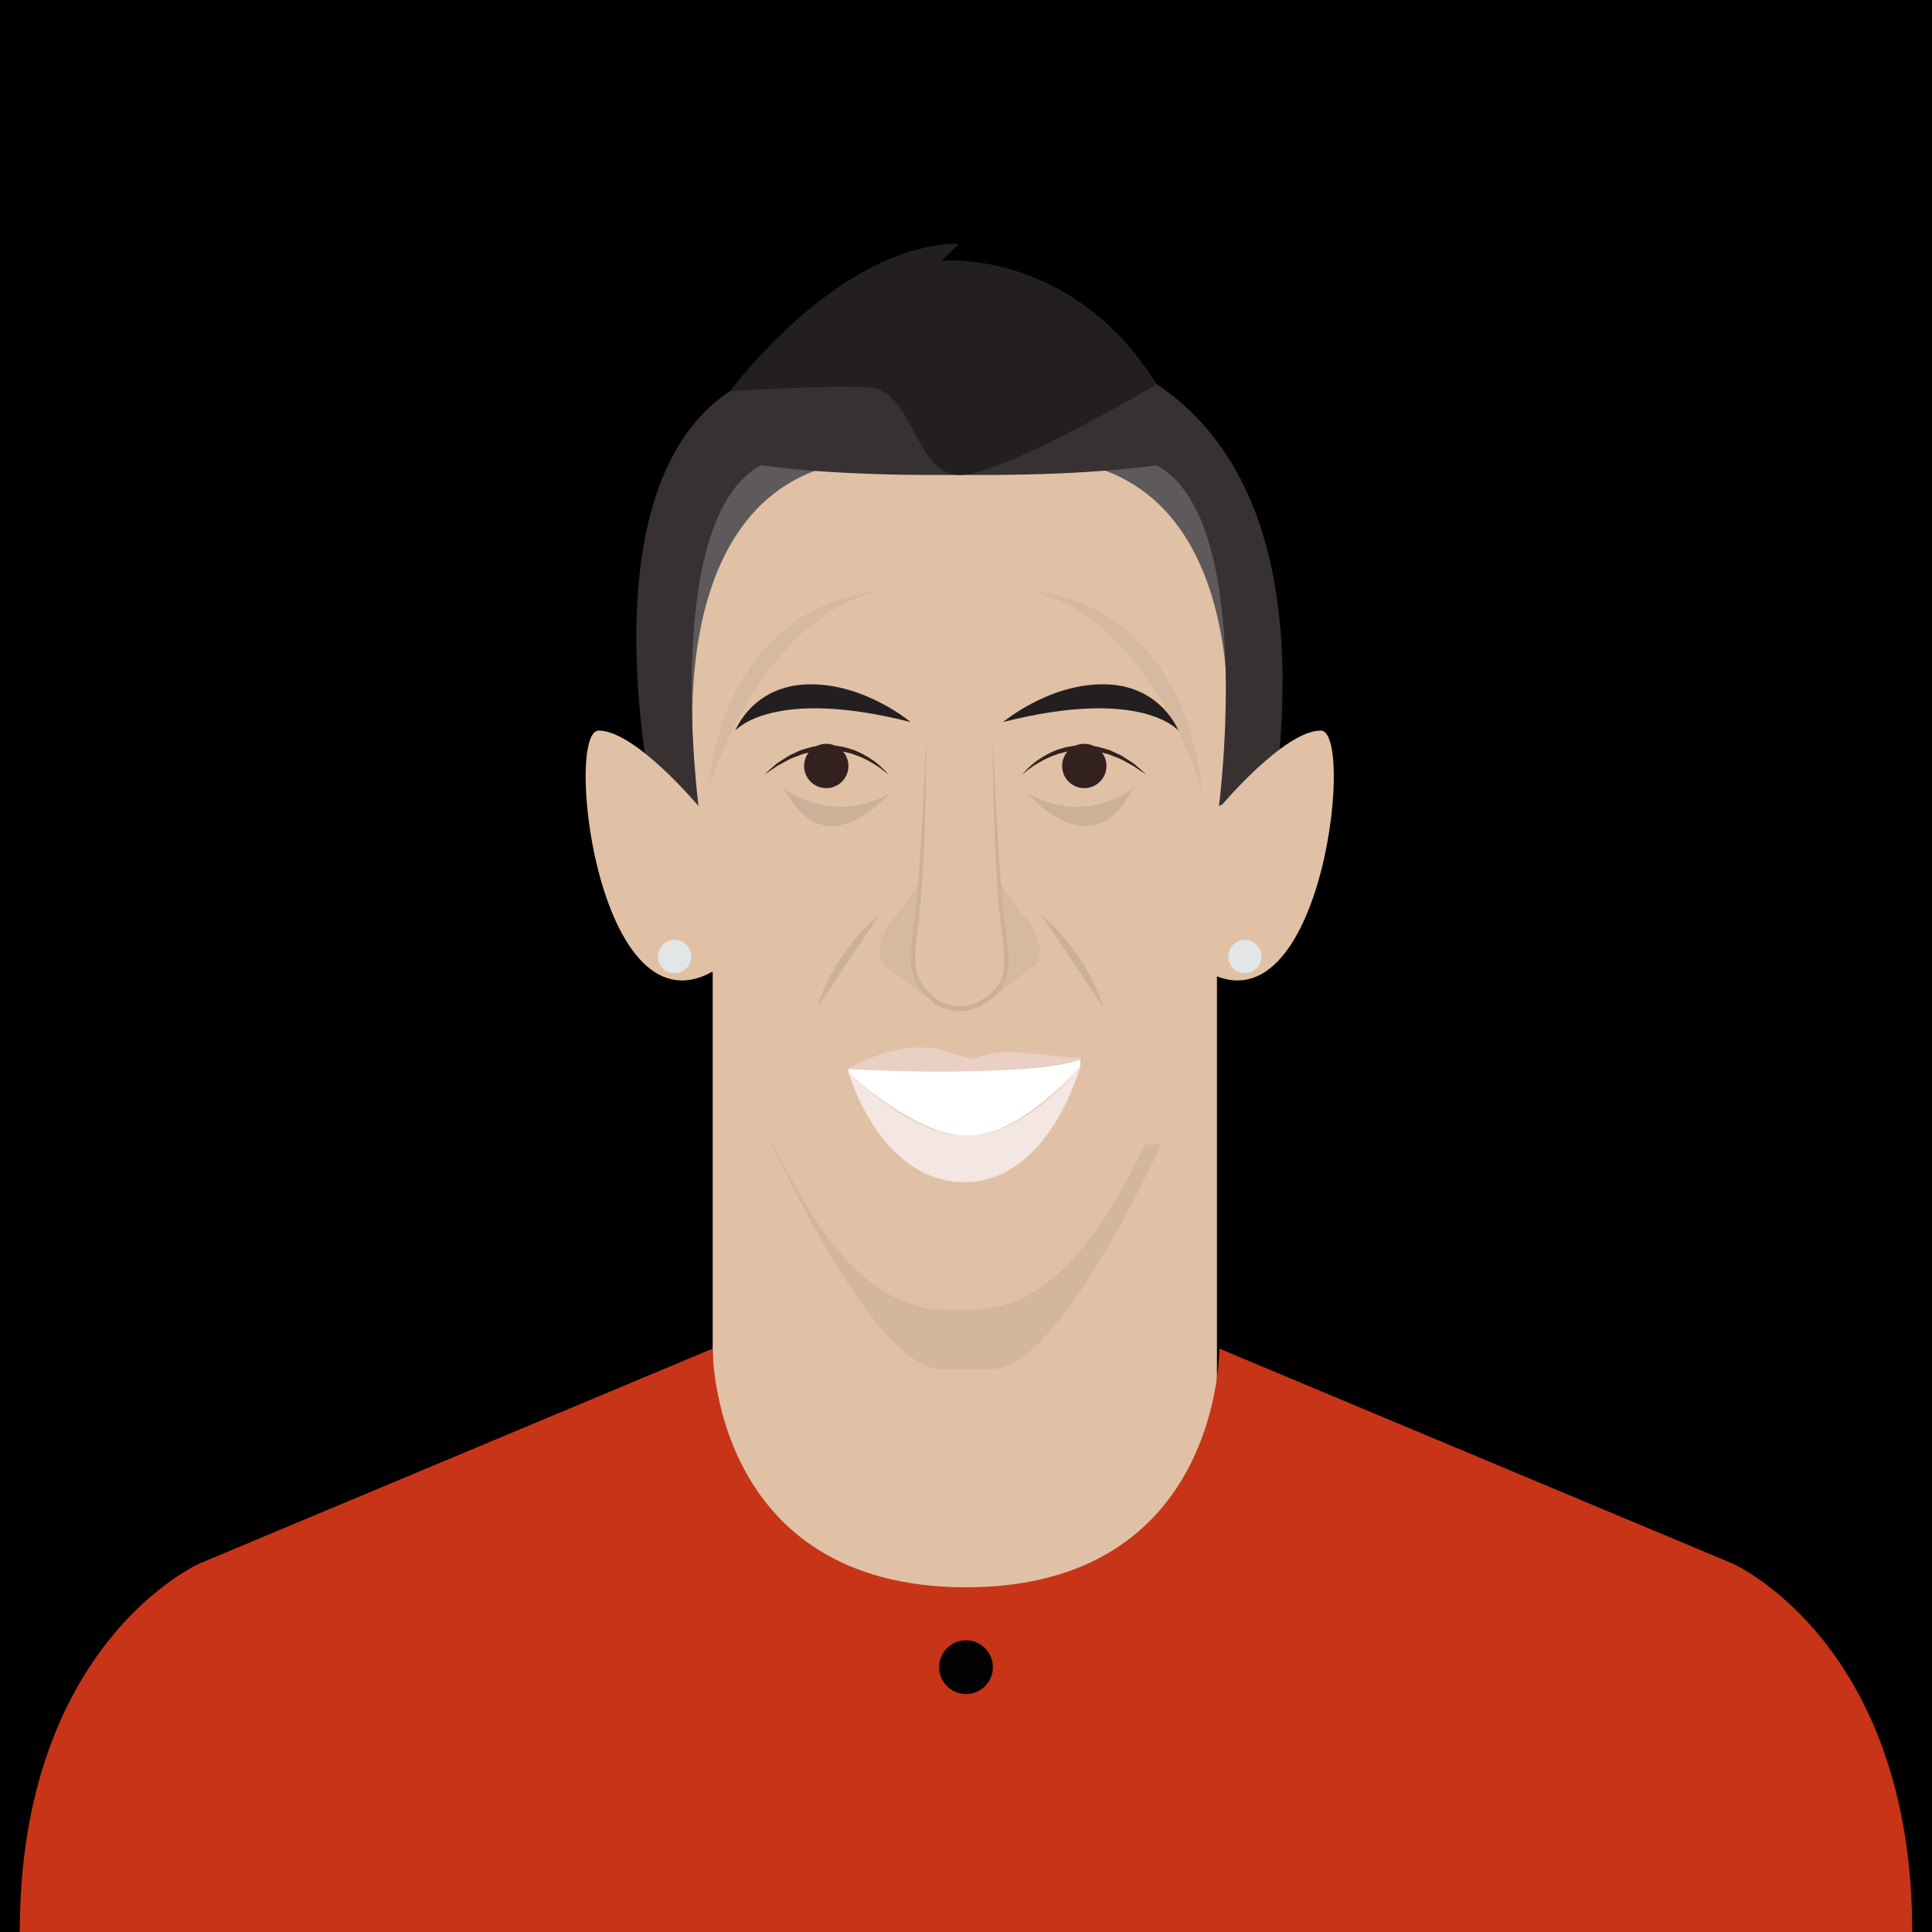
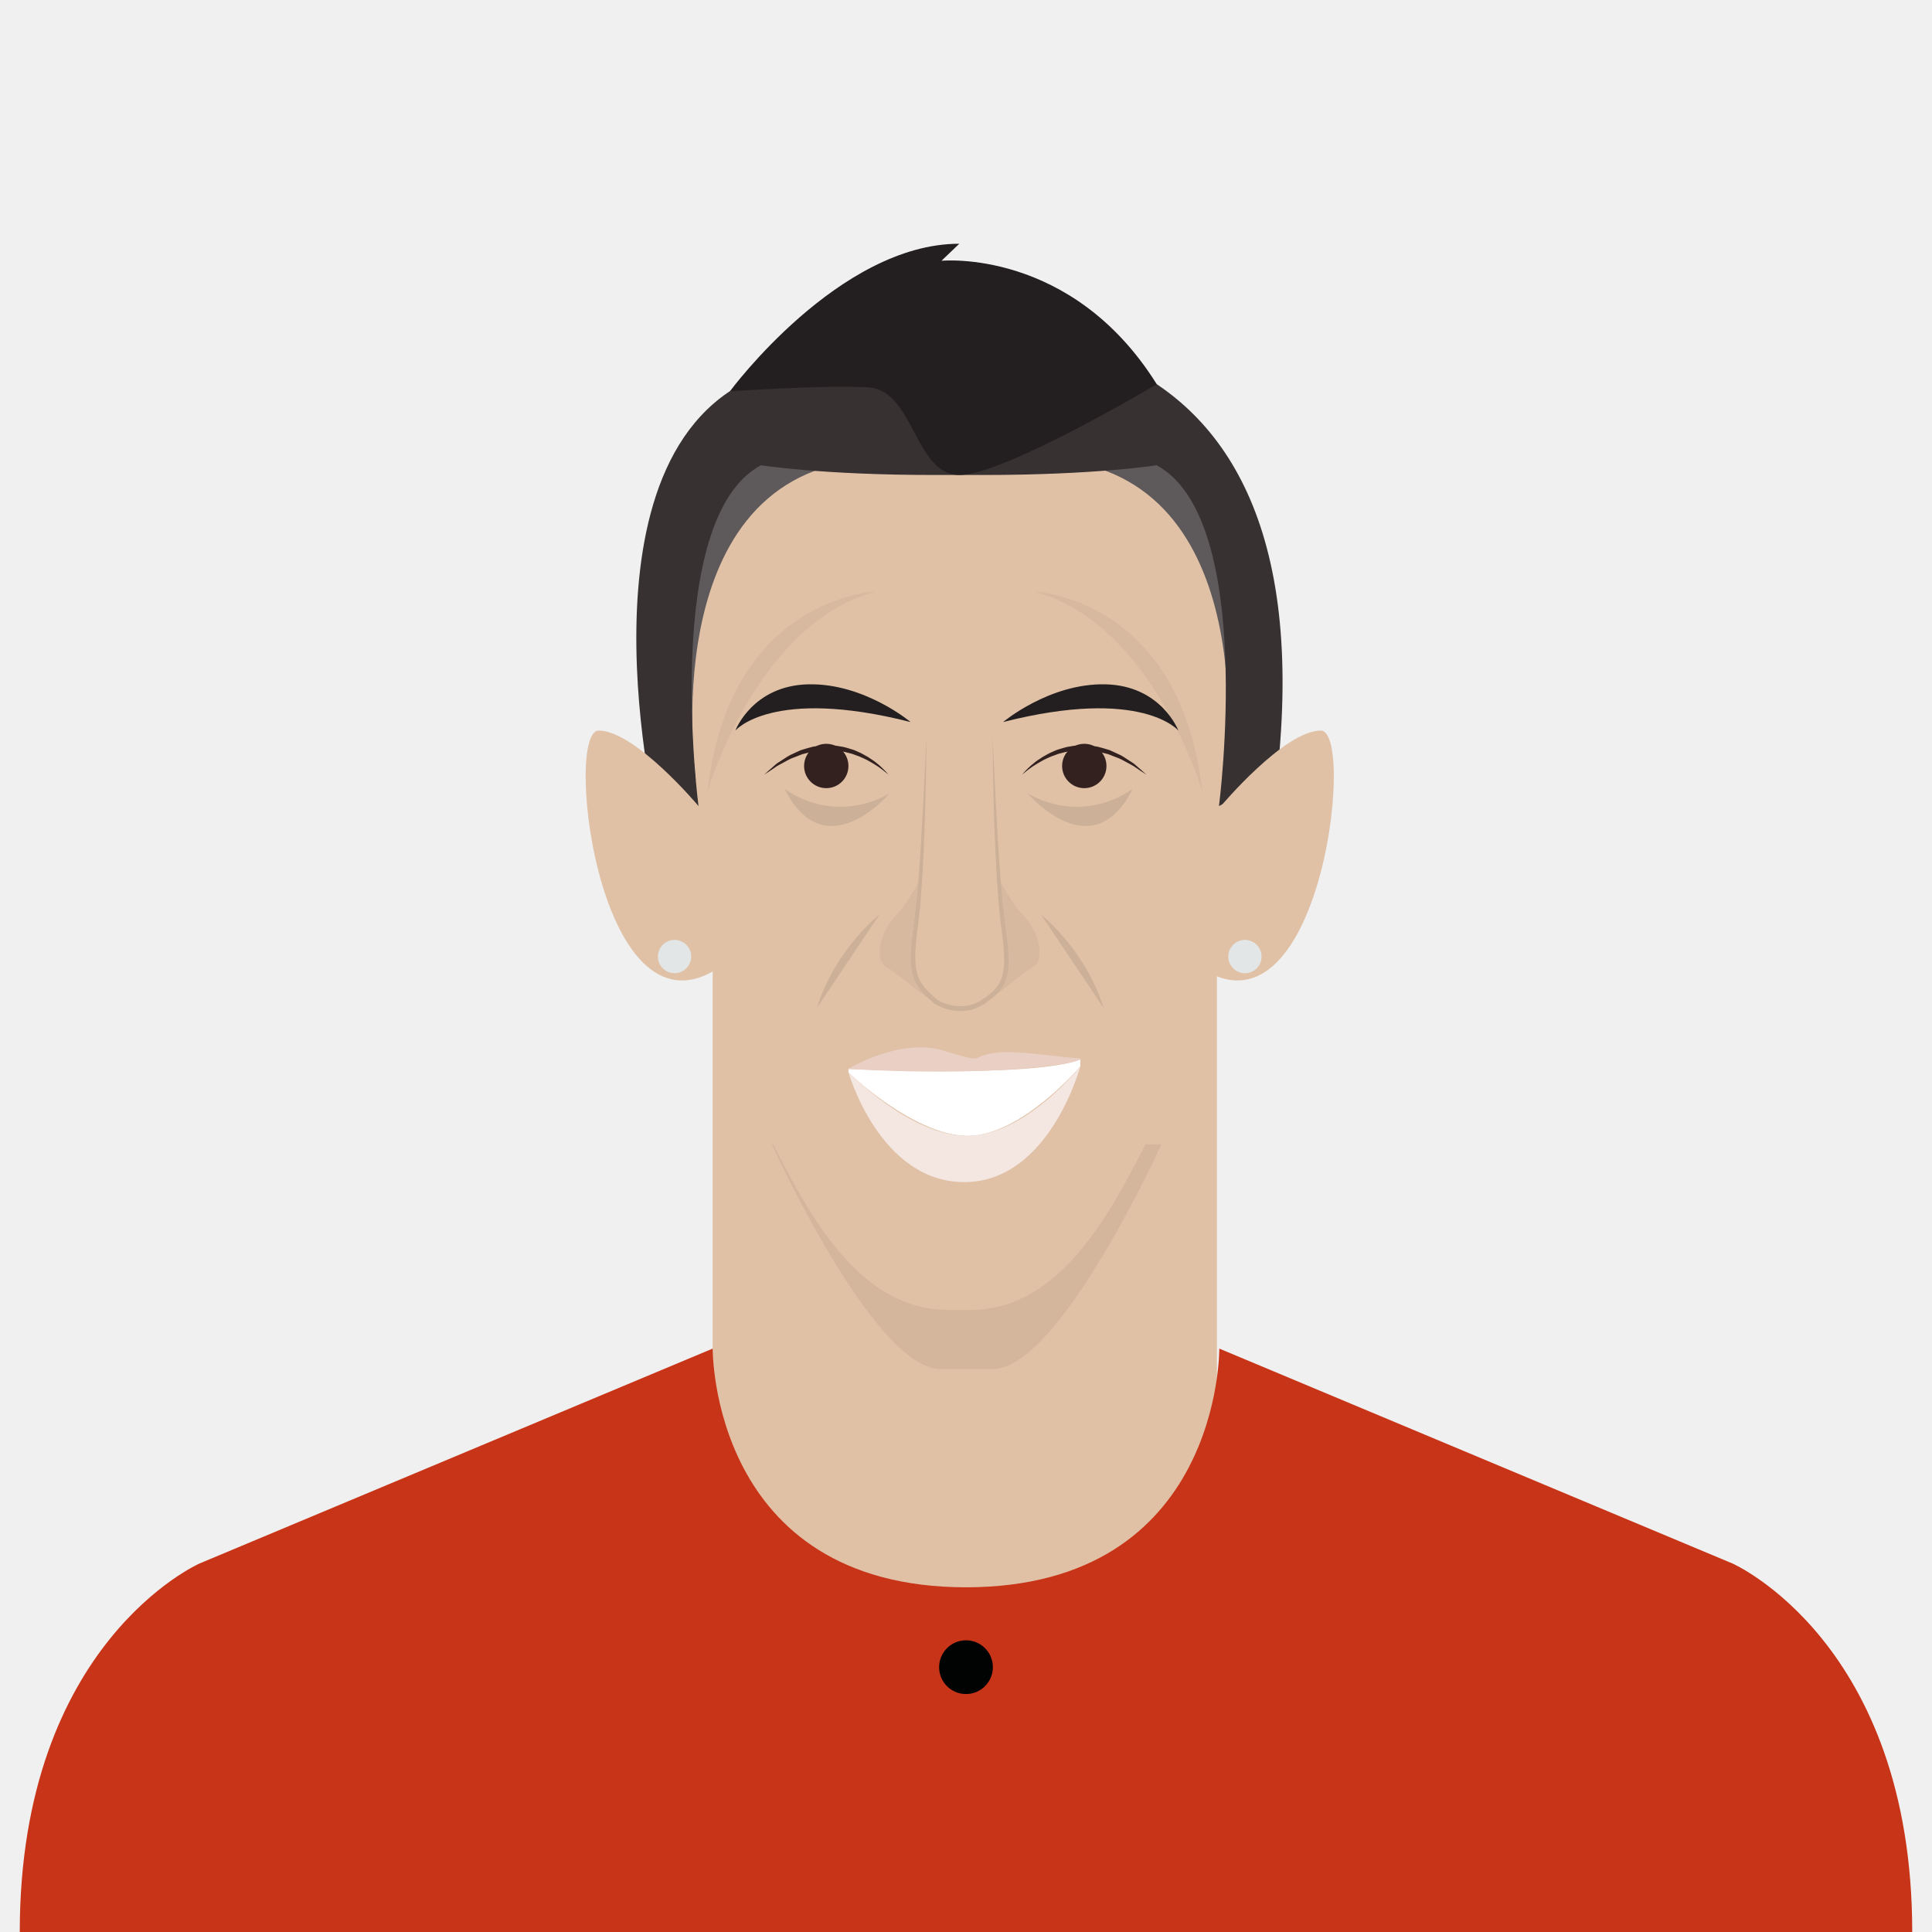
<svg xmlns="http://www.w3.org/2000/svg" version="1.1" id="Layer_1" x="0px" y="0px" width="396.85px" height="396.851px" viewBox="0 0 396.85 396.851" enable-background="new 0 0 396.85 396.851" xml:space="preserve">
  <defs>
    <clipPath id="circle-clip">
      <circle stroke="#000000" stroke-miterlimit="10" cx="200" cy="200" r="175" />
    </clipPath>
  </defs>
  <g>
-     <rect width="400" height="400" class="player-bg" />
+     <rect width="400" height="400" class="player-bg" fill="rgba(0,0,0,0)" />
    <rect x="146.393" y="165.76" fill="#E0C1A6" width="103.58" height="176.691" />
    <path fill="#C83417" d="M198.336,326.049c52.613,0,52.119-49.037,52.119-49.037l105.406,44.142c0,0,36.928,16.228,36.928,75.697   H4.061c0-59.47,36.928-75.697,36.928-75.697l105.406-44.142c0,0-0.494,49.037,52.119,49.037" />
    <path fill="#D4B69D" d="M238.559,235.062c0,0-20.895,46.152-34.639,46.152h-10.723c-13.744,0-34.639-46.152-34.639-46.152H238.559z   " />
    <path fill="#E0C1A6" d="M139.299,154.566c0,0,7,56,15.5,72.5s19,42,40,42h4.5c21,0,31.5-25.5,40-42s15.5-72.5,15.5-72.5   l0.844-35.445l-33.699-38.555h-54.145l-28.5,17V154.566z" />
    <path fill="#5E595A" d="M142.918,160.201c0,0-8.605-60.605,33.381-65.635c41.984-5.029-15.5-5.75-15.5-5.75l-13.25,4.75   C147.549,93.566,131.537,147.586,142.918,160.201z" />
    <path fill="#5E595A" d="M251.559,160.201c0,0,8.604-60.605-33.381-65.635c-41.986-5.029,15.5-5.75,15.5-5.75l13.25,4.75   C246.928,93.566,262.939,147.586,251.559,160.201z" />
    <path fill="#373132" d="M250.389,165.566c0,0,7.68-59-12.82-70c0,0-12.5,2-35.5,2h-10.27c-23,0-35.5-2-35.5-2   c-20.5,11-12.82,70-12.82,70l-8.34,4c0,0-18.84-77,21.16-92.5s117.5-20,106,82.5L250.389,165.566z" />
    <path fill="#231F20" d="M237.605,78.918c0,0-31.27,18.648-40.527,18.648s-9.279-17.5-18.779-18s-26.141,0.752-28.32,0.752   c0,0,22.32-30.252,47.07-30.252l-3.66,3.5C193.389,53.566,220.105,50.918,237.605,78.918z" />
    <path fill="#D6B99E" d="M189.055,180.566c0,0-2.756,5.25-5.256,7.75s-4.75,8.75-1.5,10.5s9.752,8.643,13.26,8.193" />
    <path fill="#D6B99E" d="M205.184,180.566c0,0,2.758,5.25,5.258,7.75s4.75,8.75,1.5,10.5s-9.754,8.643-13.26,8.193" />
    <path fill="#CCB097" d="M180.682,187.816c0,0-9.133,7.18-12.883,19.215" />
    <path fill="#CCB097" d="M213.799,187.816c0,0,9.133,7.18,12.883,19.215" />
    <path fill="#E0C1A6" d="M250.799,165.566c0,0,13-15.5,20.5-15.5s-0.5,69-27,47L250.799,165.566z" />
    <circle fill="#E3E6E6" cx="255.719" cy="196.486" r="3.42" />
    <path fill="#E0C1A6" d="M143.479,165.566c0,0-13-15.5-20.5-15.5s0.5,69,27,47L143.479,165.566z" />
    <circle fill="#E3E6E6" cx="138.559" cy="196.486" r="3.42" />
    <g>
      <path fill="#E0C1A6" d="M190.301,151.316c0,0-0.654,28.5-2.154,38.75s-0.189,12,4.154,15.75c0,0,4.936,3.084,9.592,0    c4.785-3.17,5.656-5.5,4.156-15.75s-2.154-38.75-2.154-38.75" />
      <path fill="#CCB097" d="M190.301,151.316c-0.016,4.688-0.121,9.373-0.234,14.059c-0.043,2.344-0.162,4.684-0.24,7.027    c-0.094,2.342-0.225,4.684-0.336,7.025l-0.234,3.512c-0.092,1.17-0.131,2.342-0.275,3.512l-0.387,3.51    c-0.15,1.156-0.311,2.322-0.422,3.469c-0.1,1.154-0.188,2.312-0.158,3.457c0.02,1.143,0.121,2.285,0.457,3.342    c0.324,1.061,0.908,2.008,1.652,2.852c0.742,0.846,1.613,1.609,2.494,2.371l-0.059-0.045c1.109,0.629,2.43,1.062,3.725,1.215    c1.303,0.141,2.639,0.043,3.848-0.447c0.611-0.238,1.174-0.555,1.73-0.924c0.582-0.395,1.119-0.775,1.623-1.213    c1.02-0.859,1.844-1.893,2.248-3.137c0.428-1.23,0.531-2.588,0.521-3.943c-0.01-1.359-0.125-2.73-0.285-4.1    c-0.143-1.359-0.375-2.746-0.504-4.125c-0.139-1.381-0.34-2.75-0.416-4.143c-0.195-2.777-0.387-5.551-0.502-8.322    c-0.15-2.771-0.24-5.543-0.346-8.314c-0.061-1.385-0.074-2.773-0.113-4.158l-0.09-4.16c-0.057-2.771-0.096-5.545-0.104-8.318    c0.254,5.541,0.51,11.08,0.822,16.615c0.156,2.766,0.295,5.535,0.494,8.297c0.166,2.77,0.406,5.521,0.648,8.273    c0.105,1.375,0.312,2.752,0.459,4.129c0.137,1.381,0.373,2.729,0.529,4.125c0.17,1.385,0.297,2.779,0.314,4.193    c0.016,1.408-0.074,2.859-0.549,4.258c-0.447,1.414-1.412,2.631-2.504,3.555c-0.539,0.475-1.135,0.9-1.697,1.287    c-0.594,0.4-1.242,0.771-1.924,1.039c-1.367,0.559-2.881,0.693-4.324,0.52c-1.453-0.189-2.822-0.635-4.119-1.379l-0.027-0.018    l-0.033-0.027c-0.885-0.775-1.779-1.562-2.578-2.484c-0.799-0.912-1.467-2.008-1.82-3.197c-0.367-1.186-0.463-2.406-0.479-3.6    c-0.023-1.199,0.074-2.381,0.184-3.559c0.123-1.184,0.287-2.34,0.445-3.506l0.406-3.473c0.16-1.154,0.223-2.326,0.334-3.488    l0.297-3.496c0.15-2.336,0.324-4.672,0.459-7.01l0.385-7.014C189.879,160.68,190.078,155.998,190.301,151.316z" />
    </g>
    <path fill="#FFFFFF" d="M174.281,220.316l0.01-0.75c0,0,37.844,1.879,47.609-1.936v1.436c0,0-12.109,14.25-23.109,14.25   S174.281,220.316,174.281,220.316z" />
    <path fill="#E9CFC4" d="M174.24,219.566c0,0,10.545-6.5,19.551-3.75c9.008,2.75,5.449,1.25,10.104,0.5s13.154,0.822,17.404,1.035   C225.549,217.566,208.682,221.566,174.24,219.566z" />
    <path fill="#F4E6E1" d="M174.24,220.125c0,0,6.395,22.691,23.852,22.691s23.809-23.75,23.809-23.75s-11.336,14.25-23.219,14.25   S174.24,220.125,174.24,220.125z" />
    <path fill="#D6B99E" d="M179.938,121.508c0,0-30.18,1.059-34.59,41.059C145.348,162.566,155.375,127.951,179.938,121.508z" />
    <path fill="#D6B99E" d="M212.348,121.508c0,0,30.18,1.059,34.59,41.059C246.938,162.566,236.91,127.951,212.348,121.508z" />
    <path fill="#231F20" d="M206.049,148.316c0,0,9.5-8,21-7.75s15,9.5,15,9.5S234.549,141.066,206.049,148.316z" />
    <path fill="#231F20" d="M187.049,148.316c0,0-9.5-8-21-7.75s-15,9.5-15,9.5S158.549,141.066,187.049,148.316z" />
    <path fill="#CCB097" d="M161.137,162.006c0,0,9.5,7.635,21.547,1.018C182.684,163.023,169.449,178.633,161.137,162.006z" />
    <path fill="#CCB097" d="M232.684,162.006c0,0-9.5,7.635-21.547,1.018C211.137,163.023,224.369,178.633,232.684,162.006z" />
    <path fill="#332120" d="M182.473,159.117c0,0-0.324-0.309-0.939-0.783c-0.295-0.252-0.691-0.512-1.123-0.83   c-0.463-0.277-0.951-0.635-1.533-0.948c-0.287-0.159-0.58-0.339-0.895-0.5c-0.32-0.149-0.652-0.304-0.992-0.462   c-0.334-0.173-0.703-0.287-1.072-0.421c-0.373-0.116-0.734-0.3-1.131-0.392c-0.787-0.204-1.592-0.439-2.439-0.524   c-0.836-0.172-1.699-0.158-2.561-0.169c-0.432-0.038-0.859,0.037-1.285,0.081c-0.428,0.048-0.854,0.095-1.275,0.142   c-0.826,0.206-1.641,0.408-2.428,0.604c-0.754,0.311-1.494,0.586-2.199,0.853c-0.686,0.303-1.295,0.682-1.881,0.983   c-0.586,0.308-1.123,0.592-1.555,0.914c-0.449,0.302-0.84,0.565-1.162,0.782c-0.654,0.426-1.029,0.67-1.029,0.67   s0.33-0.299,0.908-0.822c0.295-0.259,0.654-0.572,1.066-0.933c0.209-0.175,0.418-0.384,0.666-0.563   c0.258-0.168,0.527-0.344,0.811-0.527c0.574-0.354,1.17-0.791,1.855-1.159c0.703-0.331,1.447-0.687,2.23-1.029   c0.816-0.246,1.666-0.505,2.539-0.722c0.449-0.057,0.9-0.113,1.354-0.17c0.453-0.053,0.908-0.138,1.369-0.103   c0.918,0.021,1.838,0.023,2.725,0.215c0.902,0.098,1.742,0.4,2.562,0.642c0.412,0.118,0.789,0.312,1.168,0.472   c0.375,0.169,0.748,0.318,1.082,0.523c0.338,0.191,0.67,0.377,0.988,0.557c0.312,0.191,0.6,0.399,0.881,0.586   c0.578,0.356,1.031,0.79,1.459,1.128c0.398,0.38,0.762,0.688,1.025,0.979C182.213,158.75,182.473,159.117,182.473,159.117z" />
    <circle fill="#332120" cx="169.723" cy="157.34" r="4.555" />
    <path fill="#332120" d="M209.973,159.117c0,0,0.258-0.367,0.809-0.927c0.266-0.292,0.627-0.6,1.025-0.979   c0.43-0.338,0.883-0.771,1.459-1.128c0.283-0.187,0.57-0.395,0.881-0.586c0.32-0.18,0.65-0.365,0.99-0.557   c0.334-0.205,0.707-0.354,1.082-0.523c0.377-0.159,0.754-0.354,1.166-0.472c0.82-0.241,1.66-0.544,2.562-0.642   c0.889-0.191,1.807-0.194,2.727-0.215c0.461-0.035,0.914,0.05,1.369,0.103c0.453,0.057,0.904,0.113,1.352,0.17   c0.873,0.217,1.725,0.476,2.541,0.722c0.781,0.343,1.527,0.698,2.23,1.029c0.684,0.368,1.281,0.805,1.854,1.159   c0.283,0.184,0.555,0.359,0.812,0.527c0.248,0.18,0.457,0.389,0.666,0.563c0.412,0.36,0.77,0.674,1.064,0.933   c0.58,0.523,0.91,0.822,0.91,0.822s-0.375-0.244-1.031-0.67c-0.32-0.217-0.711-0.48-1.16-0.782   c-0.434-0.322-0.971-0.606-1.555-0.914c-0.588-0.302-1.195-0.681-1.883-0.983c-0.705-0.267-1.443-0.542-2.197-0.853   c-0.787-0.196-1.602-0.398-2.428-0.604c-0.424-0.047-0.848-0.094-1.275-0.142c-0.428-0.044-0.854-0.119-1.285-0.081   c-0.861,0.011-1.725-0.003-2.561,0.169c-0.848,0.085-1.652,0.32-2.439,0.524c-0.398,0.092-0.758,0.275-1.133,0.392   c-0.369,0.134-0.738,0.248-1.07,0.421c-0.342,0.158-0.674,0.312-0.994,0.462c-0.314,0.161-0.605,0.341-0.895,0.5   c-0.58,0.313-1.068,0.671-1.533,0.948c-0.43,0.318-0.828,0.578-1.121,0.83C210.297,158.809,209.973,159.117,209.973,159.117z" />
    <circle fill="#332120" cx="222.723" cy="157.34" r="4.555" />
    <circle fill="#010202" cx="198.425" cy="342.452" r="5.521" />
  </g>
</svg>
